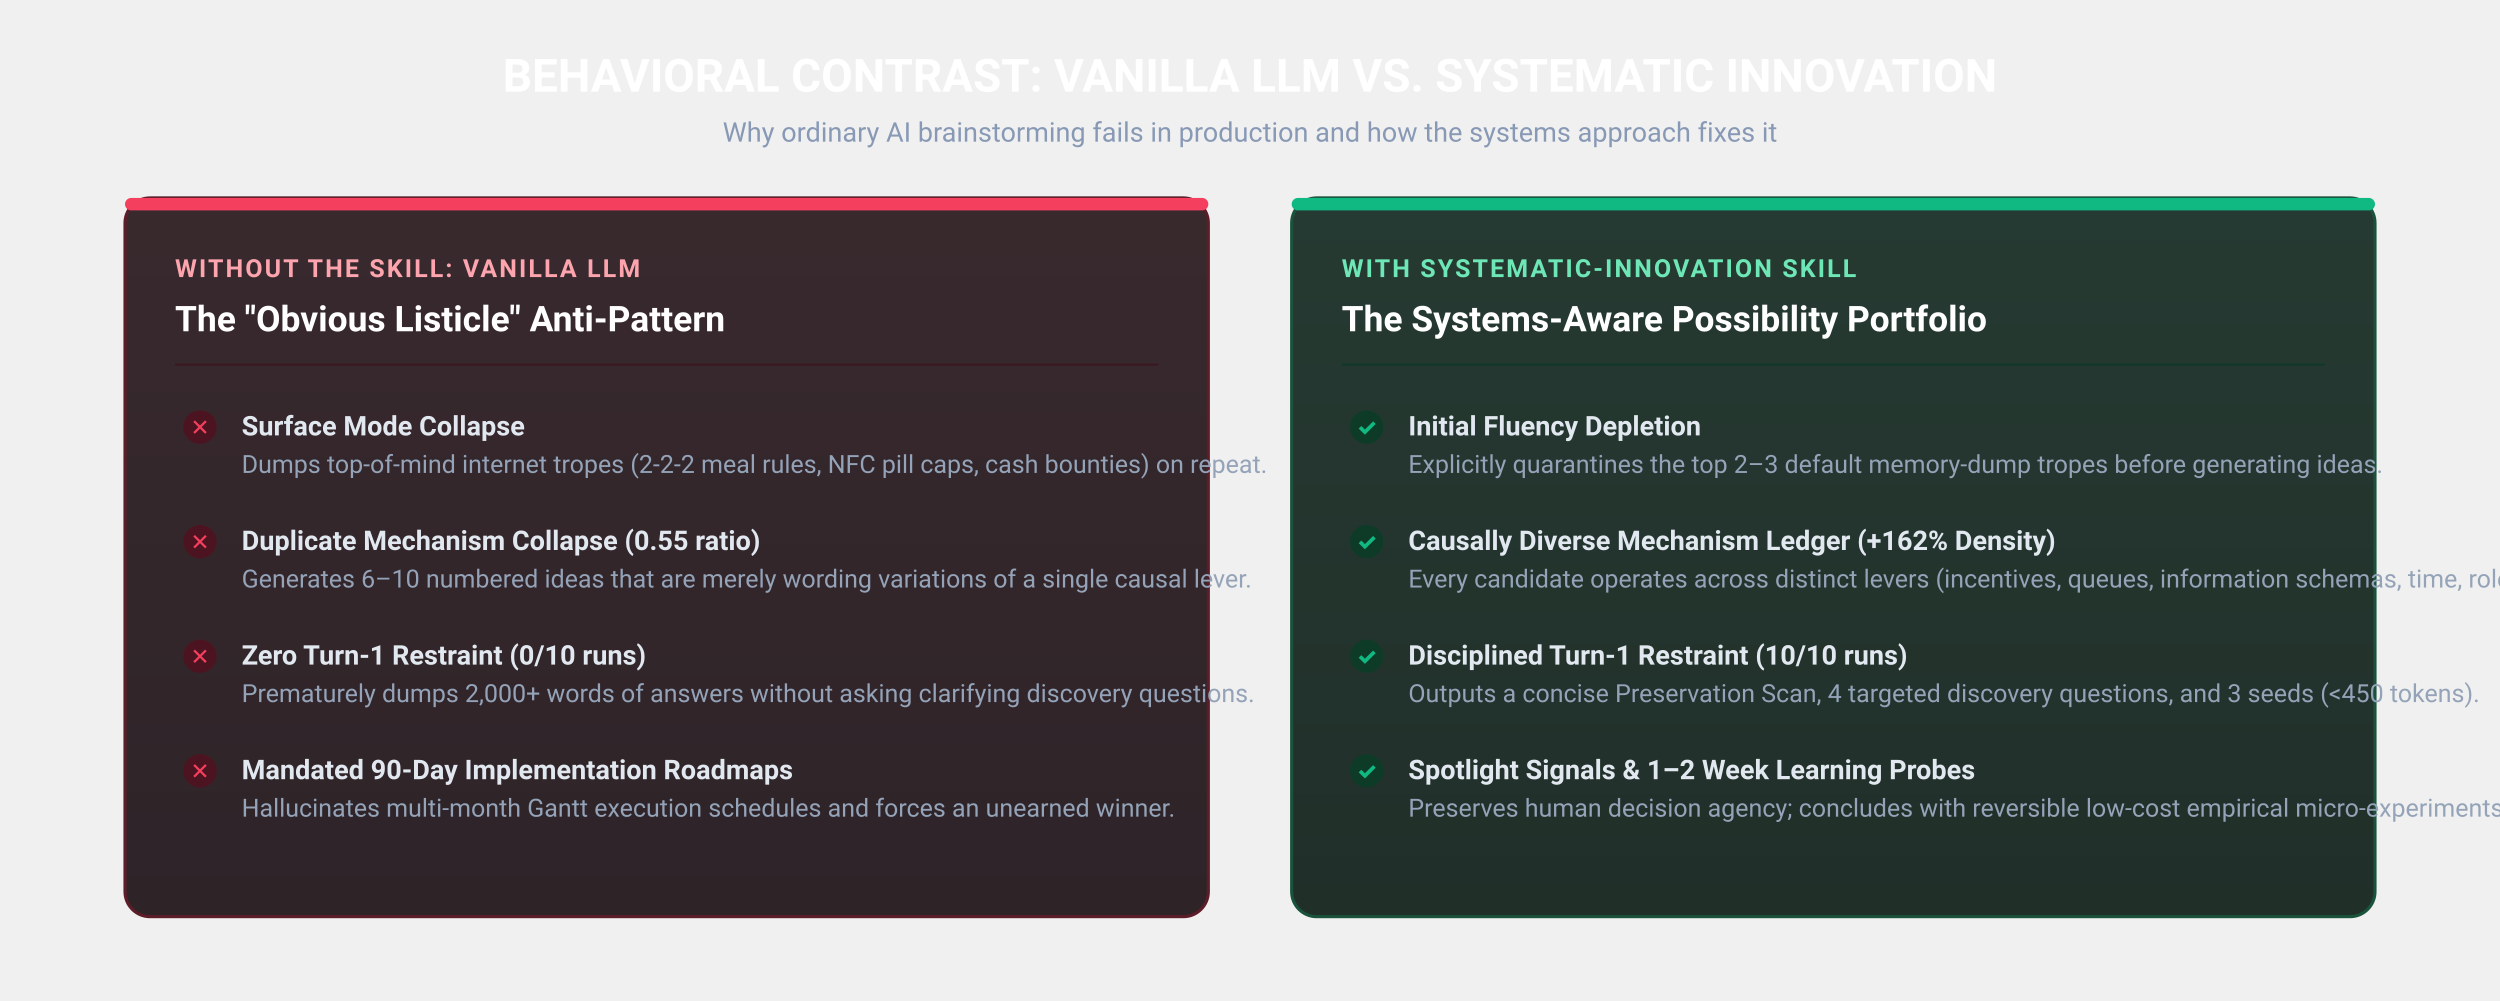
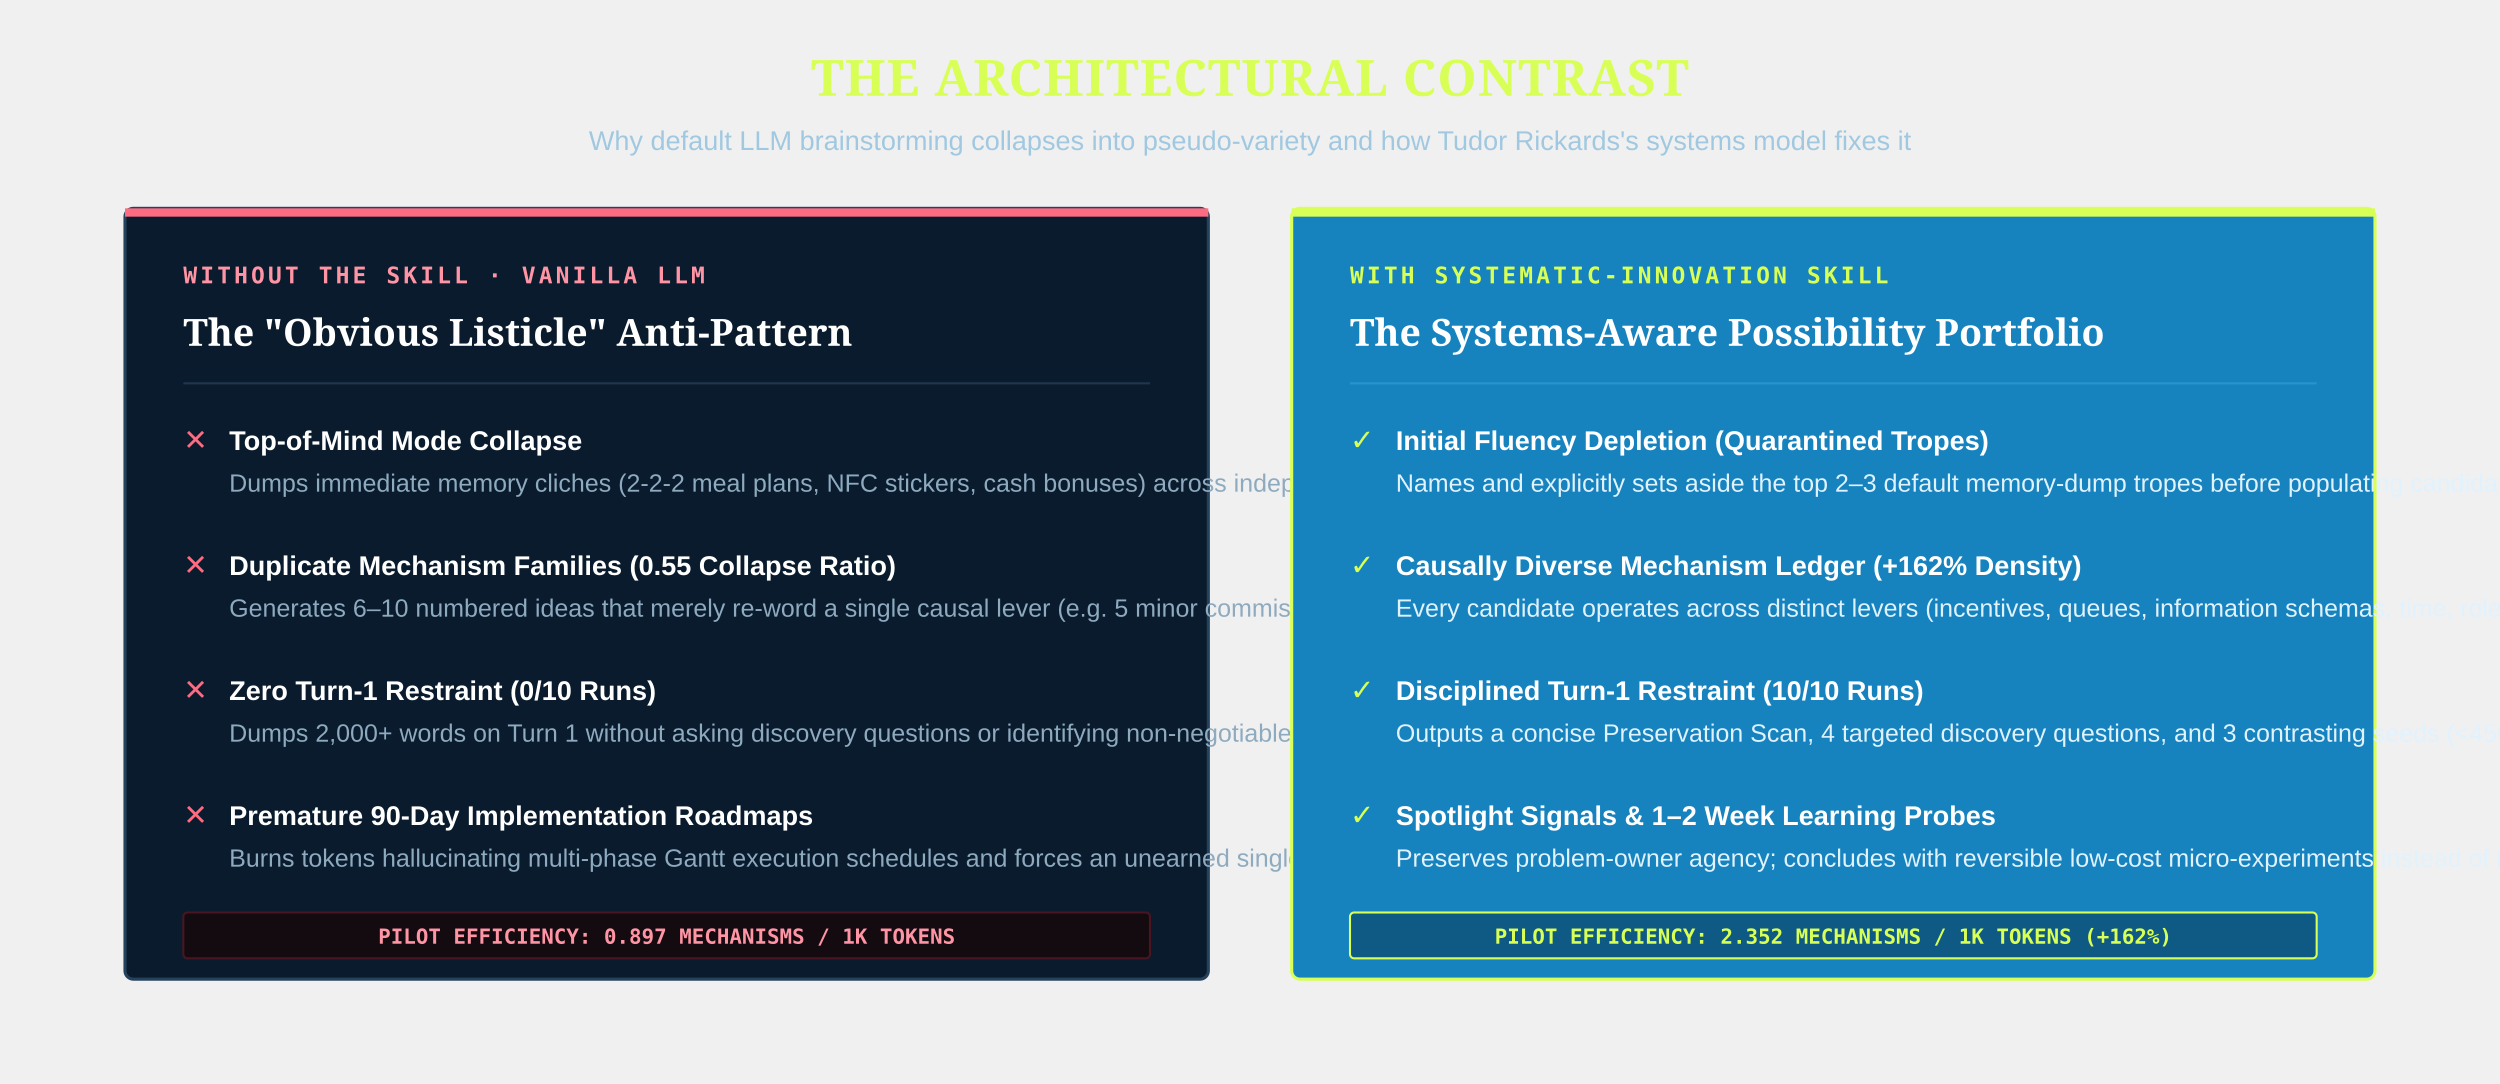
- <svg xmlns="http://www.w3.org/2000/svg" viewBox="0 0 1200 480" width="100%" height="100%" style="background:#090d16; font-family:-apple-system, BlinkMacSystemFont, 'Segoe UI', Roboto, Helvetica, Arial, sans-serif;">
+ <svg xmlns="http://www.w3.org/2000/svg" viewBox="0 0 1200 520" width="100%" height="100%" style="background:#0e2438; font-family:'Helvetica Neue', Arial, sans-serif;">
  <defs>
-     <linearGradient id="red-tint" x1="0%" y1="0%" x2="0%" y2="100%">
-       <stop offset="0%" stop-color="#241318" stop-opacity="0.9" />
-       <stop offset="100%" stop-color="#180d12" stop-opacity="0.9" />
-     </linearGradient>
-     <linearGradient id="green-tint" x1="0%" y1="0%" x2="0%" y2="100%">
-       <stop offset="0%" stop-color="#0f261d" stop-opacity="0.9" />
-       <stop offset="100%" stop-color="#0a1913" stop-opacity="0.9" />
-     </linearGradient>
+     <style>
+       .title-serif { font-family:'Georgia', serif; }
+       .mono-label { font-family:'SF Mono', Menlo, Consolas, monospace; }
+     </style>
  </defs>
-   <text x="600" y="44" text-anchor="middle" fill="#ffffff" font-size="22" font-weight="700">BEHAVIORAL CONTRAST: VANILLA LLM VS. SYSTEMATIC INNOVATION</text>
-   <text x="600" y="68" text-anchor="middle" fill="#8899b5" font-size="13">Why ordinary AI brainstorming fails in production and how the systems approach fixes it</text>
-   <g transform="translate(60, 95)">
-     <rect width="520" height="345" rx="12" fill="url(#red-tint)" stroke="#5c1d29" stroke-width="1.5" />
-     <rect x="0" y="0" width="520" height="6" rx="3" fill="#f43f5e" />
-     <text x="24" y="38" fill="#fda4af" font-size="12" font-weight="700" letter-spacing="1">WITHOUT THE SKILL: VANILLA LLM</text>
-     <text x="24" y="64" fill="#ffffff" font-size="17" font-weight="600">The "Obvious Listicle" Anti-Pattern</text>
-     <line x1="24" y1="80" x2="496" y2="80" stroke="#3b1720" stroke-width="1" />
-     <circle cx="36" cy="110" r="8" fill="#4c1420" />
-     <text x="36" y="114" text-anchor="middle" fill="#f43f5e" font-size="11" font-weight="800">✕</text>
-     <text x="56" y="114" fill="#e2e8f0" font-size="13" font-weight="600">Surface Mode Collapse</text>
-     <text x="56" y="132" fill="#94a3b8" font-size="12">Dumps top-of-mind internet tropes (2-2-2 meal rules, NFC pill caps, cash bounties) on repeat.</text>
-     <circle cx="36" cy="165" r="8" fill="#4c1420" />
-     <text x="36" y="169" text-anchor="middle" fill="#f43f5e" font-size="11" font-weight="800">✕</text>
-     <text x="56" y="169" fill="#e2e8f0" font-size="13" font-weight="600">Duplicate Mechanism Collapse (0.55 ratio)</text>
-     <text x="56" y="187" fill="#94a3b8" font-size="12">Generates 6–10 numbered ideas that are merely wording variations of a single causal lever.</text>
-     <circle cx="36" cy="220" r="8" fill="#4c1420" />
-     <text x="36" y="224" text-anchor="middle" fill="#f43f5e" font-size="11" font-weight="800">✕</text>
-     <text x="56" y="224" fill="#e2e8f0" font-size="13" font-weight="600">Zero Turn-1 Restraint (0/10 runs)</text>
-     <text x="56" y="242" fill="#94a3b8" font-size="12">Prematurely dumps 2,000+ words of answers without asking clarifying discovery questions.</text>
-     <circle cx="36" cy="275" r="8" fill="#4c1420" />
-     <text x="36" y="279" text-anchor="middle" fill="#f43f5e" font-size="11" font-weight="800">✕</text>
-     <text x="56" y="279" fill="#e2e8f0" font-size="13" font-weight="600">Mandated 90-Day Implementation Roadmaps</text>
-     <text x="56" y="297" fill="#94a3b8" font-size="12">Hallucinates multi-month Gantt execution schedules and forces an unearned winner.</text>
+   <text x="600" y="46" text-anchor="middle" fill="#d8ff55" font-size="24" font-weight="700" class="title-serif" letter-spacing="0.5">THE ARCHITECTURAL CONTRAST</text>
+   <text x="600" y="72" text-anchor="middle" fill="#a0c8e0" font-size="13">Why default LLM brainstorming collapses into pseudo-variety and how Tudor Rickards's systems model fixes it</text>
+   <g transform="translate(60, 100)">
+     <rect width="520" height="370" rx="4" fill="#091b2c" stroke="#25425d" stroke-width="1.5" />
+     <rect x="0" y="0" width="520" height="4" fill="#ff6b81" />
+     <text x="28" y="36" fill="#ff94a4" font-size="11" font-weight="700" class="mono-label" letter-spacing="1.5">WITHOUT THE SKILL · VANILLA LLM</text>
+     <text x="28" y="66" fill="#ffffff" font-size="18" font-weight="700" class="title-serif">The "Obvious Listicle" Anti-Pattern</text>
+     <line x1="28" y1="84" x2="492" y2="84" stroke="#1f374e" stroke-width="1" />
+     <text x="28" y="116" fill="#ff6b81" font-size="14" font-weight="700">✕</text>
+     <text x="50" y="116" fill="#ffffff" font-size="13" font-weight="700">Top-of-Mind Mode Collapse</text>
+     <text x="50" y="136" fill="#8eaabf" font-size="12" line-height="1.4">Dumps immediate memory cliches (2-2-2 meal plans, NFC stickers, cash bonuses) across independent runs.</text>
+     <text x="28" y="176" fill="#ff6b81" font-size="14" font-weight="700">✕</text>
+     <text x="50" y="176" fill="#ffffff" font-size="13" font-weight="700">Duplicate Mechanism Families (0.55 Collapse Ratio)</text>
+     <text x="50" y="196" fill="#8eaabf" font-size="12">Generates 6–10 numbered ideas that merely re-word a single causal lever (e.g. 5 minor commission variations).</text>
+     <text x="28" y="236" fill="#ff6b81" font-size="14" font-weight="700">✕</text>
+     <text x="50" y="236" fill="#ffffff" font-size="13" font-weight="700">Zero Turn-1 Restraint (0/10 Runs)</text>
+     <text x="50" y="256" fill="#8eaabf" font-size="12">Dumps 2,000+ words on Turn 1 without asking discovery questions or identifying non-negotiable anchors.</text>
+     <text x="28" y="296" fill="#ff6b81" font-size="14" font-weight="700">✕</text>
+     <text x="50" y="296" fill="#ffffff" font-size="13" font-weight="700">Premature 90-Day Implementation Roadmaps</text>
+     <text x="50" y="316" fill="#8eaabf" font-size="12">Burns tokens hallucinating multi-phase Gantt execution schedules and forces an unearned single winner.</text>
+     <rect x="28" y="338" width="464" height="22" rx="2" fill="#140b10" stroke="#4a1520" stroke-width="1" />
+     <text x="260" y="353" text-anchor="middle" fill="#ff94a4" font-size="10" font-weight="700" class="mono-label">PILOT EFFICIENCY: 0.897 MECHANISMS / 1K TOKENS</text>
  </g>
-   <g transform="translate(620, 95)">
-     <rect width="520" height="345" rx="12" fill="url(#green-tint)" stroke="#1a533c" stroke-width="1.5" />
-     <rect x="0" y="0" width="520" height="6" rx="3" fill="#10b981" />
-     <text x="24" y="38" fill="#6ee7b7" font-size="12" font-weight="700" letter-spacing="1">WITH SYSTEMATIC-INNOVATION SKILL</text>
-     <text x="24" y="64" fill="#ffffff" font-size="17" font-weight="600">The Systems-Aware Possibility Portfolio</text>
-     <line x1="24" y1="80" x2="496" y2="80" stroke="#123829" stroke-width="1" />
-     <circle cx="36" cy="110" r="8" fill="#0d3b28" />
-     <text x="36" y="114" text-anchor="middle" fill="#10b981" font-size="11" font-weight="800">✓</text>
-     <text x="56" y="114" fill="#e2e8f0" font-size="13" font-weight="600">Initial Fluency Depletion</text>
-     <text x="56" y="132" fill="#94a3b8" font-size="12">Explicitly quarantines the top 2–3 default memory-dump tropes before generating ideas.</text>
-     <circle cx="36" cy="165" r="8" fill="#0d3b28" />
-     <text x="36" y="169" text-anchor="middle" fill="#10b981" font-size="11" font-weight="800">✓</text>
-     <text x="56" y="169" fill="#e2e8f0" font-size="13" font-weight="600">Causally Diverse Mechanism Ledger (+162% Density)</text>
-     <text x="56" y="187" fill="#94a3b8" font-size="12">Every candidate operates across distinct levers (incentives, queues, information schemas, time, roles).</text>
-     <circle cx="36" cy="220" r="8" fill="#0d3b28" />
-     <text x="36" y="224" text-anchor="middle" fill="#10b981" font-size="11" font-weight="800">✓</text>
-     <text x="56" y="224" fill="#e2e8f0" font-size="13" font-weight="600">Disciplined Turn-1 Restraint (10/10 runs)</text>
-     <text x="56" y="242" fill="#94a3b8" font-size="12">Outputs a concise Preservation Scan, 4 targeted discovery questions, and 3 seeds (&lt;450 tokens).</text>
-     <circle cx="36" cy="275" r="8" fill="#0d3b28" />
-     <text x="36" y="279" text-anchor="middle" fill="#10b981" font-size="11" font-weight="800">✓</text>
-     <text x="56" y="279" fill="#e2e8f0" font-size="13" font-weight="600">Spotlight Signals &amp; 1–2 Week Learning Probes</text>
-     <text x="56" y="297" fill="#94a3b8" font-size="12">Preserves human decision agency; concludes with reversible low-cost empirical micro-experiments.</text>
+   <g transform="translate(620, 100)">
+     <rect width="520" height="370" rx="4" fill="#1783be" stroke="#d8ff55" stroke-width="1.5" />
+     <rect x="0" y="0" width="520" height="4" fill="#d8ff55" />
+     <text x="28" y="36" fill="#d8ff55" font-size="11" font-weight="700" class="mono-label" letter-spacing="1.5">WITH SYSTEMATIC-INNOVATION SKILL</text>
+     <text x="28" y="66" fill="#ffffff" font-size="18" font-weight="700" class="title-serif">The Systems-Aware Possibility Portfolio</text>
+     <line x1="28" y1="84" x2="492" y2="84" stroke="#2594d1" stroke-width="1" />
+     <text x="28" y="116" fill="#d8ff55" font-size="14" font-weight="700">✓</text>
+     <text x="50" y="116" fill="#ffffff" font-size="13" font-weight="700">Initial Fluency Depletion (Quarantined Tropes)</text>
+     <text x="50" y="136" fill="#e0f2fe" font-size="12">Names and explicitly sets aside the top 2–3 default memory-dump tropes before populating candidates.</text>
+     <text x="28" y="176" fill="#d8ff55" font-size="14" font-weight="700">✓</text>
+     <text x="50" y="176" fill="#ffffff" font-size="13" font-weight="700">Causally Diverse Mechanism Ledger (+162% Density)</text>
+     <text x="50" y="196" fill="#e0f2fe" font-size="12">Every candidate operates across distinct levers (incentives, queues, information schemas, time, roles, subtraction).</text>
+     <text x="28" y="236" fill="#d8ff55" font-size="14" font-weight="700">✓</text>
+     <text x="50" y="236" fill="#ffffff" font-size="13" font-weight="700">Disciplined Turn-1 Restraint (10/10 Runs)</text>
+     <text x="50" y="256" fill="#e0f2fe" font-size="12">Outputs a concise Preservation Scan, 4 targeted discovery questions, and 3 contrasting seeds (&lt;450 tokens).</text>
+     <text x="28" y="296" fill="#d8ff55" font-size="14" font-weight="700">✓</text>
+     <text x="50" y="296" fill="#ffffff" font-size="13" font-weight="700">Spotlight Signals &amp; 1–2 Week Learning Probes</text>
+     <text x="50" y="316" fill="#e0f2fe" font-size="12">Preserves problem-owner agency; concludes with reversible low-cost micro-experiments instead of roadmaps.</text>
+     <rect x="28" y="338" width="464" height="22" rx="2" fill="#0f5a85" stroke="#d8ff55" stroke-width="1" />
+     <text x="260" y="353" text-anchor="middle" fill="#d8ff55" font-size="10" font-weight="700" class="mono-label">PILOT EFFICIENCY: 2.352 MECHANISMS / 1K TOKENS (+162%)</text>
  </g>
</svg>
